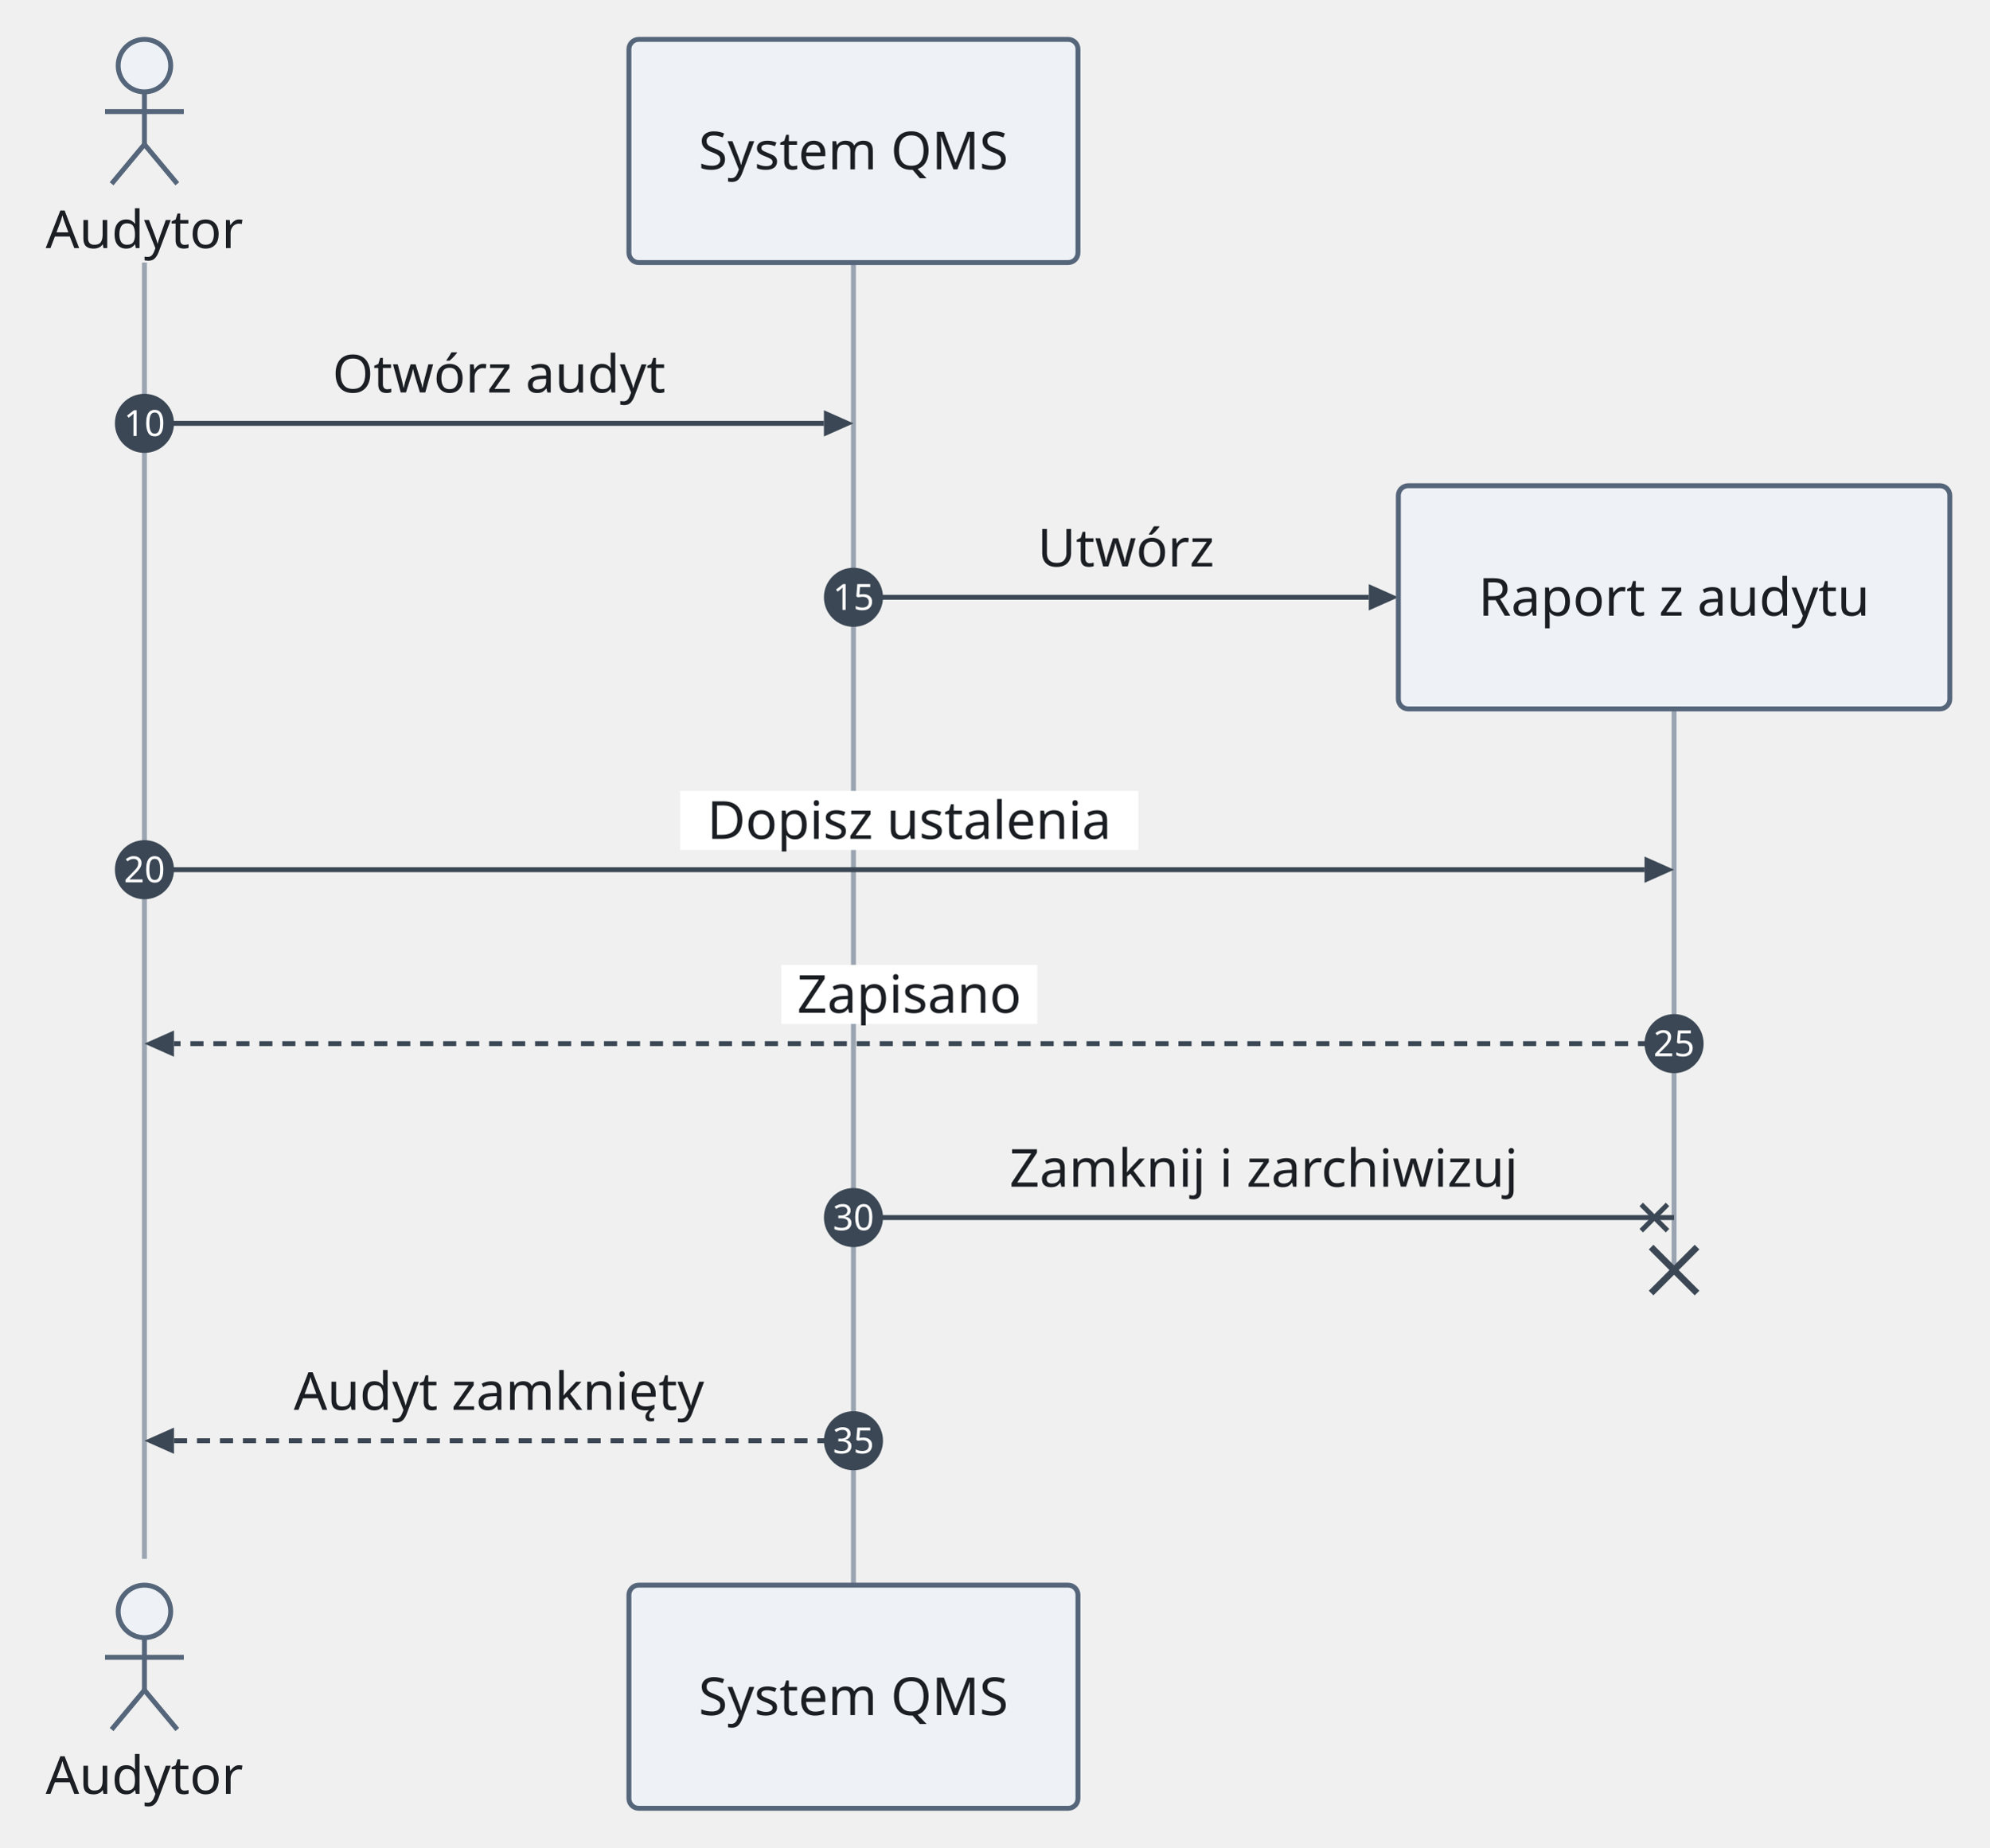
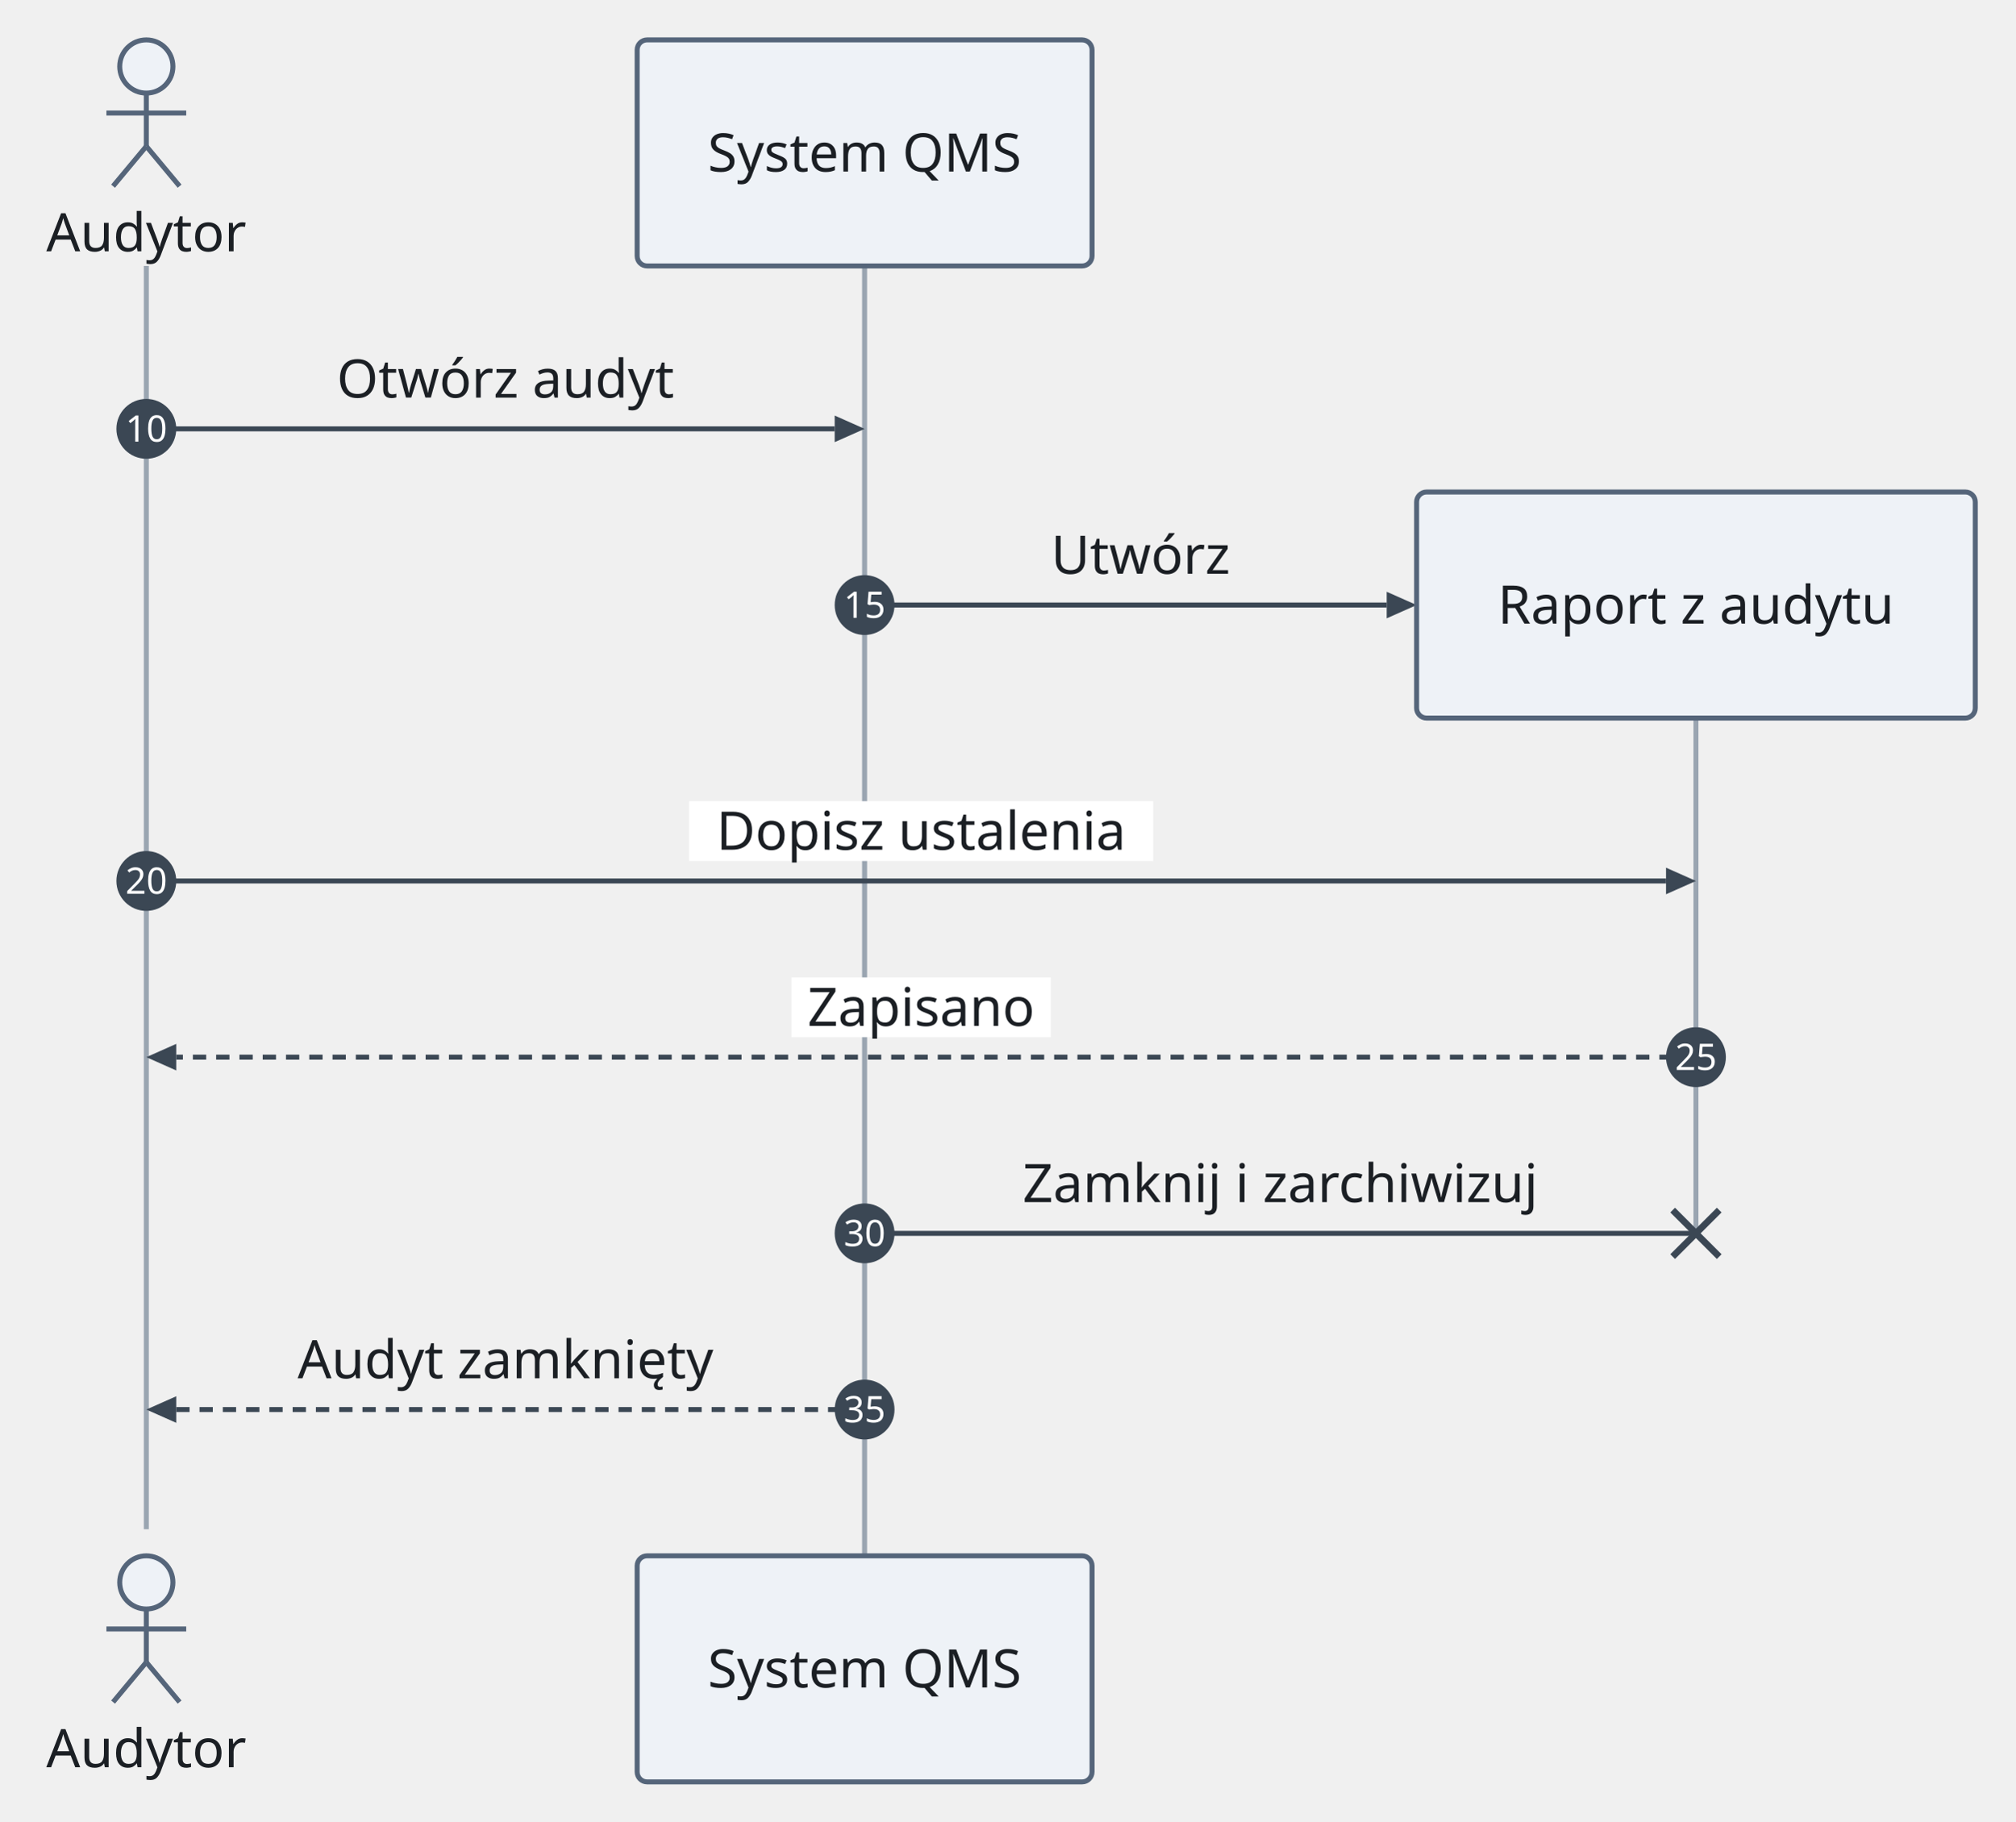
- <svg xmlns="http://www.w3.org/2000/svg" version="1.1" width="606" height="563" viewBox="-44 -12 606 563" role="img" font-family="Recursive, sans-serif" font-size="16">
-   <line class="lifeline" x1="0" y1="68" x2="0" y2="463" fill="none" stroke="#9aa5b1" stroke-width="1.5" />
-   <line class="lifeline" x1="216" y1="68" x2="216" y2="471" fill="none" stroke="#9aa5b1" stroke-width="1.5" />
-   <line class="lifeline" x1="466" y1="204" x2="466" y2="375" fill="none" stroke="#9aa5b1" stroke-width="1.5" />
+ <svg xmlns="http://www.w3.org/2000/svg" version="1.1" width="606" height="548" viewBox="-44 -12 606 548" role="img" font-family="Recursive, sans-serif" font-size="16">
+   <line class="lifeline" x1="0" y1="68" x2="0" y2="448" fill="none" stroke="#9aa5b1" stroke-width="1.5" />
+   <line class="lifeline" x1="216" y1="68" x2="216" y2="456" fill="none" stroke="#9aa5b1" stroke-width="1.5" />
+   <line class="lifeline" x1="466" y1="204" x2="466" y2="359" fill="none" stroke="#9aa5b1" stroke-width="1.5" />
  <rect class="label-background" x="163.2" y="229" width="139.6" height="18" fill="#ffffff" />
  <rect class="label-background" x="194" y="282" width="78" height="18" fill="#ffffff" />
  <circle class="actor" cx="0" cy="8" r="8" fill="#eef2f7" stroke="#55657a" stroke-width="1.5" />
  <line class="actor" x1="0" y1="16" x2="0" y2="32" fill="none" stroke="#55657a" stroke-width="1.5" />
  <line class="actor" x1="-12" y1="22" x2="12" y2="22" fill="none" stroke="#55657a" stroke-width="1.5" />
  <line class="actor" x1="0" y1="32" x2="-10" y2="44" fill="none" stroke="#55657a" stroke-width="1.5" />
  <line class="actor" x1="0" y1="32" x2="10" y2="44" fill="none" stroke="#55657a" stroke-width="1.5" />
  <rect class="participant" x="147.6" y="0" width="136.8" height="68" rx="3" fill="#eef2f7" stroke="#55657a" stroke-width="1.5" />
  <polygon class="arrowhead" points="216,117 207,113 207,121" fill="#3b4754" />
  <line class="message" x1="0" y1="117" x2="207" y2="117" fill="none" stroke="#3b4754" stroke-width="1.5" />
  <polygon class="arrowhead" points="382,170 373,166 373,174" fill="#3b4754" />
  <line class="message" x1="216" y1="170" x2="373" y2="170" fill="none" stroke="#3b4754" stroke-width="1.5" />
  <rect class="participant" x="382" y="136" width="168" height="68" rx="3" fill="#eef2f7" stroke="#55657a" stroke-width="1.5" />
  <polygon class="arrowhead" points="466,253 457,249 457,257" fill="#3b4754" />
  <line class="message" x1="0" y1="253" x2="457" y2="253" fill="none" stroke="#3b4754" stroke-width="1.5" />
  <polygon class="arrowhead" points="0,306 9,302 9,310" fill="#3b4754" />
  <line class="message" x1="466" y1="306" x2="9" y2="306" fill="none" stroke="#3b4754" stroke-width="1.5" stroke-dasharray="4 3" />
-   <line class="arrowhead" x1="456" y1="363" x2="464" y2="355" fill="none" stroke="#3b4754" stroke-width="1.5" />
-   <line class="arrowhead" x1="456" y1="355" x2="464" y2="363" fill="none" stroke="#3b4754" stroke-width="1.5" />
  <line class="message" x1="216" y1="359" x2="466" y2="359" fill="none" stroke="#3b4754" stroke-width="1.5" />
-   <line class="destroy" x1="459" y1="382" x2="473" y2="368" fill="none" stroke="#3b4754" stroke-width="2" />
-   <line class="destroy" x1="459" y1="368" x2="473" y2="382" fill="none" stroke="#3b4754" stroke-width="2" />
-   <polygon class="arrowhead" points="0,427 9,423 9,431" fill="#3b4754" />
-   <line class="message" x1="216" y1="427" x2="9" y2="427" fill="none" stroke="#3b4754" stroke-width="1.5" stroke-dasharray="4 3" />
-   <circle class="actor" cx="0" cy="479" r="8" fill="#eef2f7" stroke="#55657a" stroke-width="1.5" />
-   <line class="actor" x1="0" y1="487" x2="0" y2="503" fill="none" stroke="#55657a" stroke-width="1.5" />
-   <line class="actor" x1="-12" y1="493" x2="12" y2="493" fill="none" stroke="#55657a" stroke-width="1.5" />
-   <line class="actor" x1="0" y1="503" x2="-10" y2="515" fill="none" stroke="#55657a" stroke-width="1.5" />
-   <line class="actor" x1="0" y1="503" x2="10" y2="515" fill="none" stroke="#55657a" stroke-width="1.5" />
-   <rect class="participant" x="147.6" y="471" width="136.8" height="68" rx="3" fill="#eef2f7" stroke="#55657a" stroke-width="1.5" />
+   <line class="destroy" x1="459" y1="366" x2="473" y2="352" fill="none" stroke="#3b4754" stroke-width="2" />
+   <line class="destroy" x1="459" y1="352" x2="473" y2="366" fill="none" stroke="#3b4754" stroke-width="2" />
+   <polygon class="arrowhead" points="0,412 9,408 9,416" fill="#3b4754" />
+   <line class="message" x1="216" y1="412" x2="9" y2="412" fill="none" stroke="#3b4754" stroke-width="1.5" stroke-dasharray="4 3" />
+   <circle class="actor" cx="0" cy="464" r="8" fill="#eef2f7" stroke="#55657a" stroke-width="1.5" />
+   <line class="actor" x1="0" y1="472" x2="0" y2="488" fill="none" stroke="#55657a" stroke-width="1.5" />
+   <line class="actor" x1="-12" y1="478" x2="12" y2="478" fill="none" stroke="#55657a" stroke-width="1.5" />
+   <line class="actor" x1="0" y1="488" x2="-10" y2="500" fill="none" stroke="#55657a" stroke-width="1.5" />
+   <line class="actor" x1="0" y1="488" x2="10" y2="500" fill="none" stroke="#55657a" stroke-width="1.5" />
+   <rect class="participant" x="147.6" y="456" width="136.8" height="68" rx="3" fill="#eef2f7" stroke="#55657a" stroke-width="1.5" />
  <text class="participant-label" x="0" y="63.6" text-anchor="middle" fill="#1b1f24">Audytor</text>
  <text class="participant-label" x="216" y="39.6" text-anchor="middle" fill="#1b1f24">System QMS</text>
  <text class="message-label" x="108" y="107.6" text-anchor="middle" fill="#1b1f24">Otwórz audyt</text>
  <circle class="sequence-number" cx="0" cy="117" r="9" fill="#3b4754" />
  <text class="sequence-number" x="0" y="120.85" text-anchor="middle" font-size="11" fill="#ffffff">10</text>
  <text class="message-label" x="299" y="160.6" text-anchor="middle" fill="#1b1f24">Utwórz</text>
  <circle class="sequence-number" cx="216" cy="170" r="9" fill="#3b4754" />
  <text class="sequence-number" x="216" y="173.85" text-anchor="middle" font-size="11" fill="#ffffff">15</text>
  <text class="participant-label" x="466" y="175.6" text-anchor="middle" fill="#1b1f24">Raport z audytu</text>
  <text class="message-label" x="233" y="243.6" text-anchor="middle" fill="#1b1f24">Dopisz ustalenia</text>
  <circle class="sequence-number" cx="0" cy="253" r="9" fill="#3b4754" />
  <text class="sequence-number" x="0" y="256.85" text-anchor="middle" font-size="11" fill="#ffffff">20</text>
  <text class="message-label" x="233" y="296.6" text-anchor="middle" fill="#1b1f24">Zapisano</text>
  <circle class="sequence-number" cx="466" cy="306" r="9" fill="#3b4754" />
  <text class="sequence-number" x="466" y="309.85" text-anchor="middle" font-size="11" fill="#ffffff">25</text>
  <text class="message-label" x="341" y="349.6" text-anchor="middle" fill="#1b1f24">Zamknij i zarchiwizuj</text>
  <circle class="sequence-number" cx="216" cy="359" r="9" fill="#3b4754" />
  <text class="sequence-number" x="216" y="362.85" text-anchor="middle" font-size="11" fill="#ffffff">30</text>
-   <text class="message-label" x="108" y="417.6" text-anchor="middle" fill="#1b1f24">Audyt zamknięty</text>
-   <circle class="sequence-number" cx="216" cy="427" r="9" fill="#3b4754" />
-   <text class="sequence-number" x="216" y="430.85" text-anchor="middle" font-size="11" fill="#ffffff">35</text>
-   <text class="participant-label" x="0" y="534.6" text-anchor="middle" fill="#1b1f24">Audytor</text>
-   <text class="participant-label" x="216" y="510.6" text-anchor="middle" fill="#1b1f24">System QMS</text>
+   <text class="message-label" x="108" y="402.6" text-anchor="middle" fill="#1b1f24">Audyt zamknięty</text>
+   <circle class="sequence-number" cx="216" cy="412" r="9" fill="#3b4754" />
+   <text class="sequence-number" x="216" y="415.85" text-anchor="middle" font-size="11" fill="#ffffff">35</text>
+   <text class="participant-label" x="0" y="519.6" text-anchor="middle" fill="#1b1f24">Audytor</text>
+   <text class="participant-label" x="216" y="495.6" text-anchor="middle" fill="#1b1f24">System QMS</text>
</svg>
